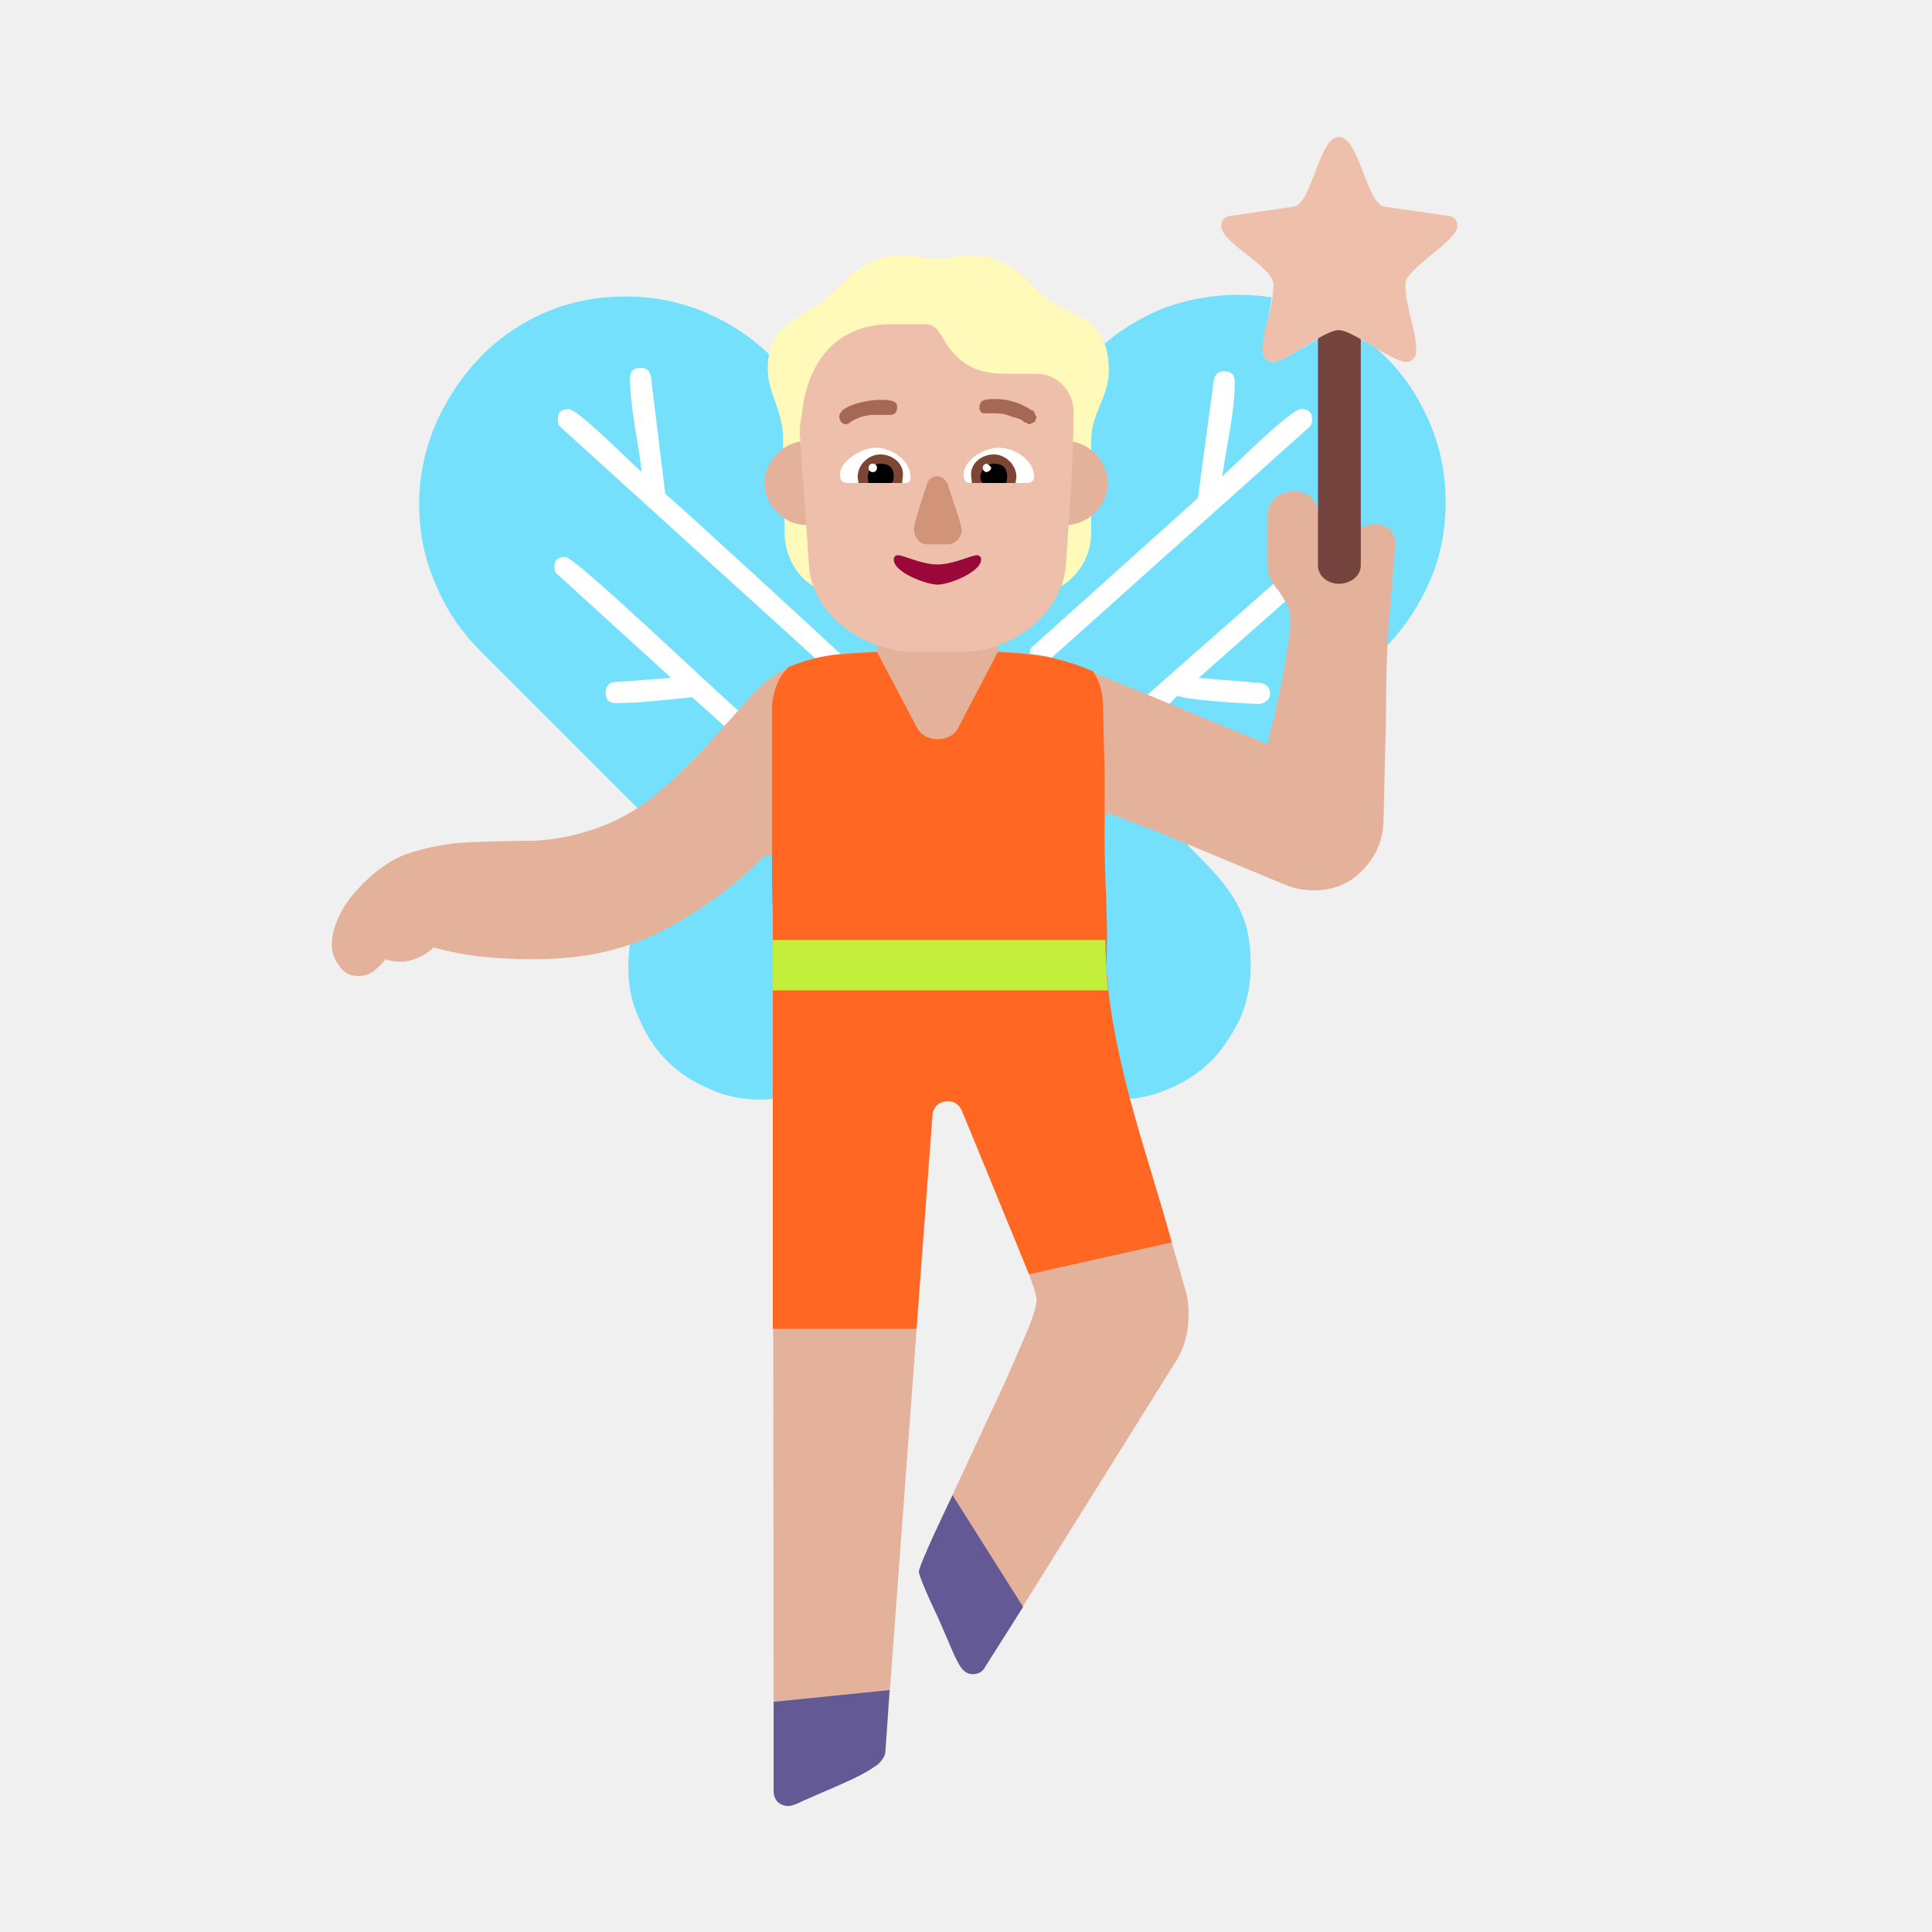
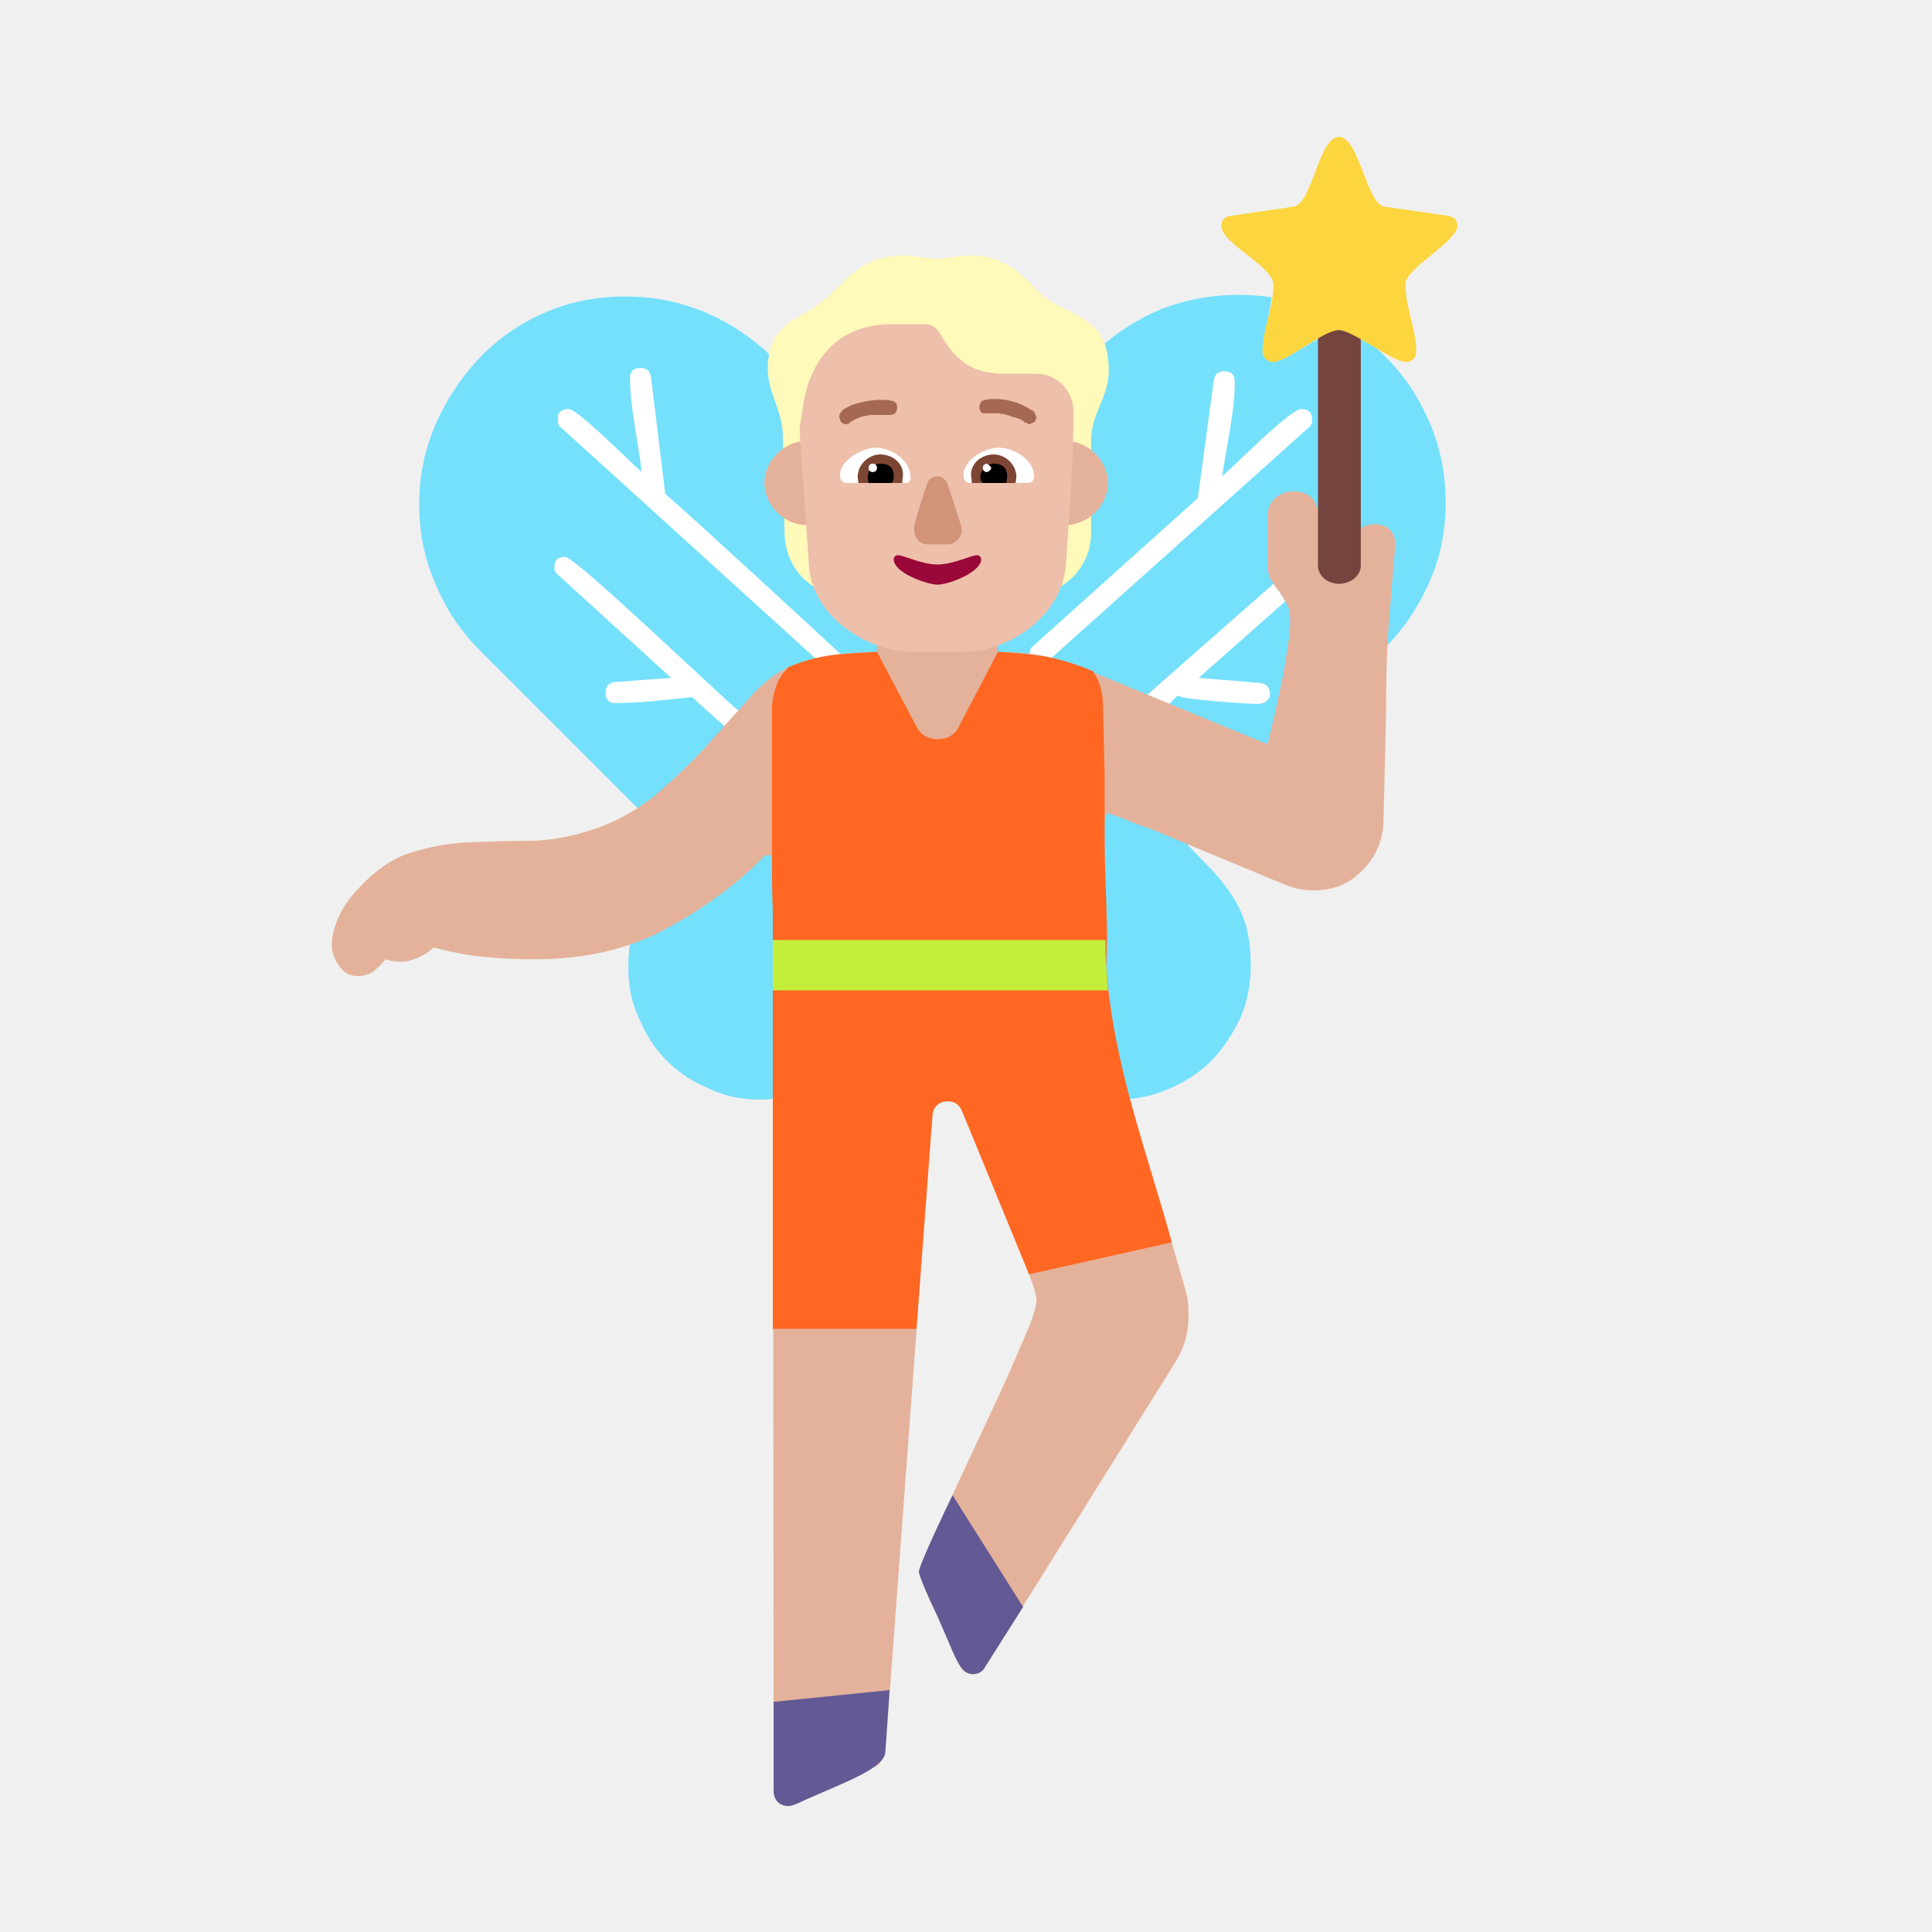
<svg xmlns="http://www.w3.org/2000/svg" version="1.1" viewBox="0 0 2300 2300">
  <g transform="scale(1,-1) translate(-256, -1869)">
    <path d="M1585 560c22 0 43 4 63 13 19 8 36 19 51 34 14 15 25 32 34 51 8 19 12 40 12 62 0 17-2 32-5 45-4 13-9 25-16 36-7 11-15 21-24 31l-30 31 234 234c23 23 41 50 54 80 13 29 19 61 19 94 0 33-6 64-19 95-16 36-34 62-64 89l-8 5-28 13-8 3c-4 0-10-2-17-6-7-4-15-8-22-13l-23-13c-7-4-13-6-17-6-3 0-6 2-9 5-2 2-3 5-3 7l11 65c-13 2-26 3-39 3-33 0-65-6-95-18-30-13-57-31-80-54l-192-191-188 188c-23 23-50 41-80 54-31 13-62 19-95 19-34 0-66-6-96-19-30-13-56-31-78-54-22-23-39-49-52-78-13-30-20-62-20-96 0-33 6-64 19-94 12-30 30-57 53-80l243-243 1-2c-20-20-36-40-48-59-13-19-19-44-19-74 0-22 4-42 13-61 8-19 19-36 33-50 14-14 31-25 50-33 19-9 39-13 61-13 21 0 42 4 61 12 19 8 36 19 51 34l100 100 98-99c15-15 33-27 53-35 19-8 40-12 61-12 z" fill="#75E0FC" />
    <path d="M1119 1004l16 19c-24 20-194 183-206 183-9 0-13-4-13-12 0-4 1-7 4-9l135-123-67-5c-7 0-11-6-11-12 0-9 4-13 11-13 31 0 61 4 92 7l39-35 z M1754 1031c7 0 14 5 14 12 0 7-4 12-12 13l-73 6 103 91c-4 8-9 14-14 21l-150-132 26-11 10 10c5-5 84-10 96-10 z M1508 1086l306 274c3 2 4 5 4 10 0 8-4 12-13 12-13 0-81-69-94-80 5 35 15 77 15 112 0 9-4 13-13 13-7 0-11-4-12-11l-19-140-196-176c-3-2-4-5-4-9 10-3 16-2 26-5 z M1227 1085c11 3 19 4 30 5-4 4-186 172-209 191l-17 139c-1 7-5 11-12 11-9 0-13-4-13-12 0-35 10-77 14-112-13 11-76 75-87 75-9 0-13-4-13-12 0-5 1-8 4-10l303-275 z" fill="#FFFFFF" />
    <path d="M1195-281c2 0 8 2 18 7l32 14 53 26c3 1 6 4 8 8 2 3 3 7 4 10l56 757c1 11 8 17 19 17 7 0 13-4 16-11l29-67 20-49 20-48 14-39c4-11 6-19 6-22 0-6-3-18-10-35l-26-60-67-144-26-57c-7-16-11-25-11-28 0-2 2-8 7-19 4-11 9-22 15-34 5-13 11-24 16-35l10-23c3-7 9-11 16-11 7 0 12 3 15 9l226 362c11 17 16 36 16 57 0 11-1 21-4 30-7 24-14 50-23 79-9 28-18 57-26 86-9 29-17 59-24 88-7 29-13 57-16 82-5 33-7 67-7 101l0 118c0 3 0 6 1 9 1 3 2 4 3 4l17-6c10-4 22-9 37-14l137-57 22-9c10-4 21-6 32-6 23 0 43 8 58 24 15 15 24 34 25 57l3 127c0 91 4 114 11 202l0 3c0 6-2 12-6 16-5 5-11 7-18 7-11 0-18-4-20-11-2-7-3-15-3-23l-3-24c-2-7-8-11-19-11-7 0-12 3-15 8-3 5-5 12-5 20l-1 13 1 13c0 9-1 18-2 26-1 8-4 15-8 20-5 5-12 8-22 8-9 0-16-3-22-8-6-6-9-13-9-22l0-57c0-7 1-13 4-18 3-5 6-10 10-14l9-15c3-5 4-12 4-21 0-7-1-17-3-30-2-13-4-27-7-41l-9-42-8-33-194 80c-23 10-44 18-63 23-19 5-42 7-68 7l-131 0c-19 0-39-1-58-3-19-3-38-8-56-15-15-7-31-19-46-36l-50-56c-19-21-39-40-61-59-23-19-49-34-78-43-27-9-52-13-77-13-25 0-50-1-73-2-23-1-46-6-68-13-23-8-44-24-65-48-7-8-13-17-18-28-5-11-8-22-8-33 0-9 3-17 9-25 5-8 13-12 22-12 7 0 14 2 19 6 5 4 10 9 14 14 6-2 12-3 18-3 7 0 14 2 21 5 7 3 13 7 18 12 19-5 39-9 59-11 19-2 39-3 60-3 25 0 51 2 76 7 25 5 49 13 72 24 21 11 42 23 63 38 20 14 39 29 56 46l6 6c1 2 4 3 7 3 3 0 5-2 5-7l1-1107c0-5 2-10 5-13 3-3 8-5 13-5 z" fill="#E4B29A" />
    <path d="M1414-124c7 0 12 3 15 9l45 71-84 133c-5-10-40-83-40-91 0-5 10-28 22-53 21-47 26-69 42-69 z M1195-281c3 0 9 2 19 7 47 21 96 38 96 58l5 73-138-14 0-106c0-11 7-18 18-18 z" fill="#635994" />
    <path d="M1480 1160c40 0 75 32 75 75l0 110c0 32 21 51 21 83 0 72-55 62-87 97-23 25-44 40-78 40-13 0-26-4-39-4-15 0-26 4-40 4-41 0-59-18-89-48-29-29-73-28-73-87 0-29 18-50 18-81l2-115c1-40 30-74 74-74l216 0 z" fill="#FFF9BA" />
    <path d="M1300 935l144 1 0 214-144 0 0-215 z" fill="#E4B29A" />
    <path d="M1525 1244c26 0 50 23 50 50 0 26-23 50-50 50-27 0-51-21-51-50 0-29 24-50 51-50 z M1216 1244c27 0 51 21 51 50 0 29-24 50-51 50-26 0-50-23-50-50 0-26 23-50 50-50 z" fill="#E4B29A" />
    <path d="M1402 1093c54 0 118 41 123 104 4 62 9 120 9 182 0 24-19 45-44 45l-36 0c-30 0-56 7-77 45-5 8-9 14-20 14l-40 0c-67 0-100-47-106-105-1-6-3-16-3-23l11-158c3-62 70-104 123-104l60 0 z" fill="#EEBFAA" />
    <path d="M1850 1174c12 0 26 8 26 22l0 290-51 0 0-290c0-14 13-22 25-22 z" fill="#75443E" />
-     <path d="M1930 1438c7 0 12 6 12 12 0 28-13 53-13 81 0 18 62 51 62 69 0 7-4 11-11 12l-76 11c-21 3-30 83-54 83-24 0-32-80-54-83l-75-11c-7-1-11-5-11-12 0-21 62-48 62-70 0-28-13-52-13-80 0-6 6-12 12-12 18 0 60 38 79 38 16 0 64-38 80-38 z" fill="#EEBFAA" />
+     <path d="M1930 1438c7 0 12 6 12 12 0 28-13 53-13 81 0 18 62 51 62 69 0 7-4 11-11 12l-76 11c-21 3-30 83-54 83-24 0-32-80-54-83l-75-11c-7-1-11-5-11-12 0-21 62-48 62-70 0-28-13-52-13-80 0-6 6-12 12-12 18 0 60 38 79 38 16 0 64-38 80-38 z" fill="#FCD53F" />
    <path d="M1347 287l19 254c1 11 8 17 19 17 7 0 13-4 16-11l80-195 170 38c-28 103-70 211-78 328l-397 0 0-431 171 0 z" fill="#FF6723" />
    <path d="M1573 719l1 38-1 38c-1 25-2 51-2 76l0 80-2 79c0 15-4 28-12 40-19 8-38 14-55 17-18 3-37 5-58 6l-46-88c-5-11-14-16-26-16-11 0-20 5-25 15l-47 89c-18-1-36-2-53-4-18-2-35-7-52-14-7-7-12-14-15-23-3-9-5-18-5-27l0-176c0-21 0-43 1-65l0-65 397 0 z" fill="#FF6723" />
    <path d="M1575 690c-2 20-3 40-3 60l-396 0 0-60 399 0 z" fill="#C3EF3C" />
    <path d="M1384 1221c9 0 17 8 17 17 0 6-15 48-17 55-3 6-7 9-12 9-6 0-10-3-12-8-3-8-16-49-16-54 0-9 5-19 16-19l24 0 z" fill="#D19479" />
    <path d="M1372 1173c14 0 52 15 52 30 0 3-2 5-5 5-7 0-28-11-47-11-19 0-40 11-47 11-3 0-5-2-5-5 0-16 40-30 52-30 z" fill="#990839" />
    <path d="M1479 1294l-69 0c-5 0-7 5-7 9 0 19 25 33 42 33 19 0 42-15 42-34 0-5-3-8-8-8 z M1333 1294c5 0 7 2 7 6 0 22-23 36-42 36-15 0-42-15-42-32 0-7 3-10 9-10l68 0 z" fill="#FFFFFF" />
    <path d="M1465 1294l-52 0-1 10c0 15 14 24 27 24 14 0 27-12 27-27l-1-7 z M1330 1294l1 10c0 15-14 24-27 24-14 0-27-12-27-27l1-7 52 0 z" fill="#7D4533" />
    <path d="M1454 1294l-28 0c-2 2-3 4-3 7 0 8 8 16 16 16 11 0 16-5 16-16l-1-7 z M1317 1294c2 1 3 4 3 7 0 11-5 16-16 16-9 0-15-8-15-16l1-7 27 0 z" fill="#000000" />
    <path d="M1431 1307c3 1 5 3 5 5 0 1-2 3-5 5-3 0-5-2-5-5 0-3 2-5 5-5 z M1295 1307c3 0 5 2 5 5 0 3-2 5-5 5-3 0-5-2-5-5 0-3 2-5 5-5 z" fill="#FFFFFF" />
    <path d="M1263 1364c2 0 4 1 6 3 5 3 10 5 13 6l10 2 23 0c6 0 9 3 9 9 0 5-2 7-7 8-5 1-9 1-12 1-8 0-16-1-24-3-9-2-16-5-23-10l1-1-2 0c0-2 1-2 4-5l-4 4c-1-1-2-3-2-6l2-5c2-2 4-3 6-3 z M1482 1364l6 3 2 5-3 7-1 0 0 2-1-1c-13 9-28 14-45 14-3 0-7 0-11-1-5-1-7-4-7-9 0-4 2-7 5-7l13 0c7 0 13-1 18-3 6-3 12-2 18-8 1 0 2 0 3-1 1-1 2-1 3-1 z" fill="#A56953" />
  </g>
</svg>
